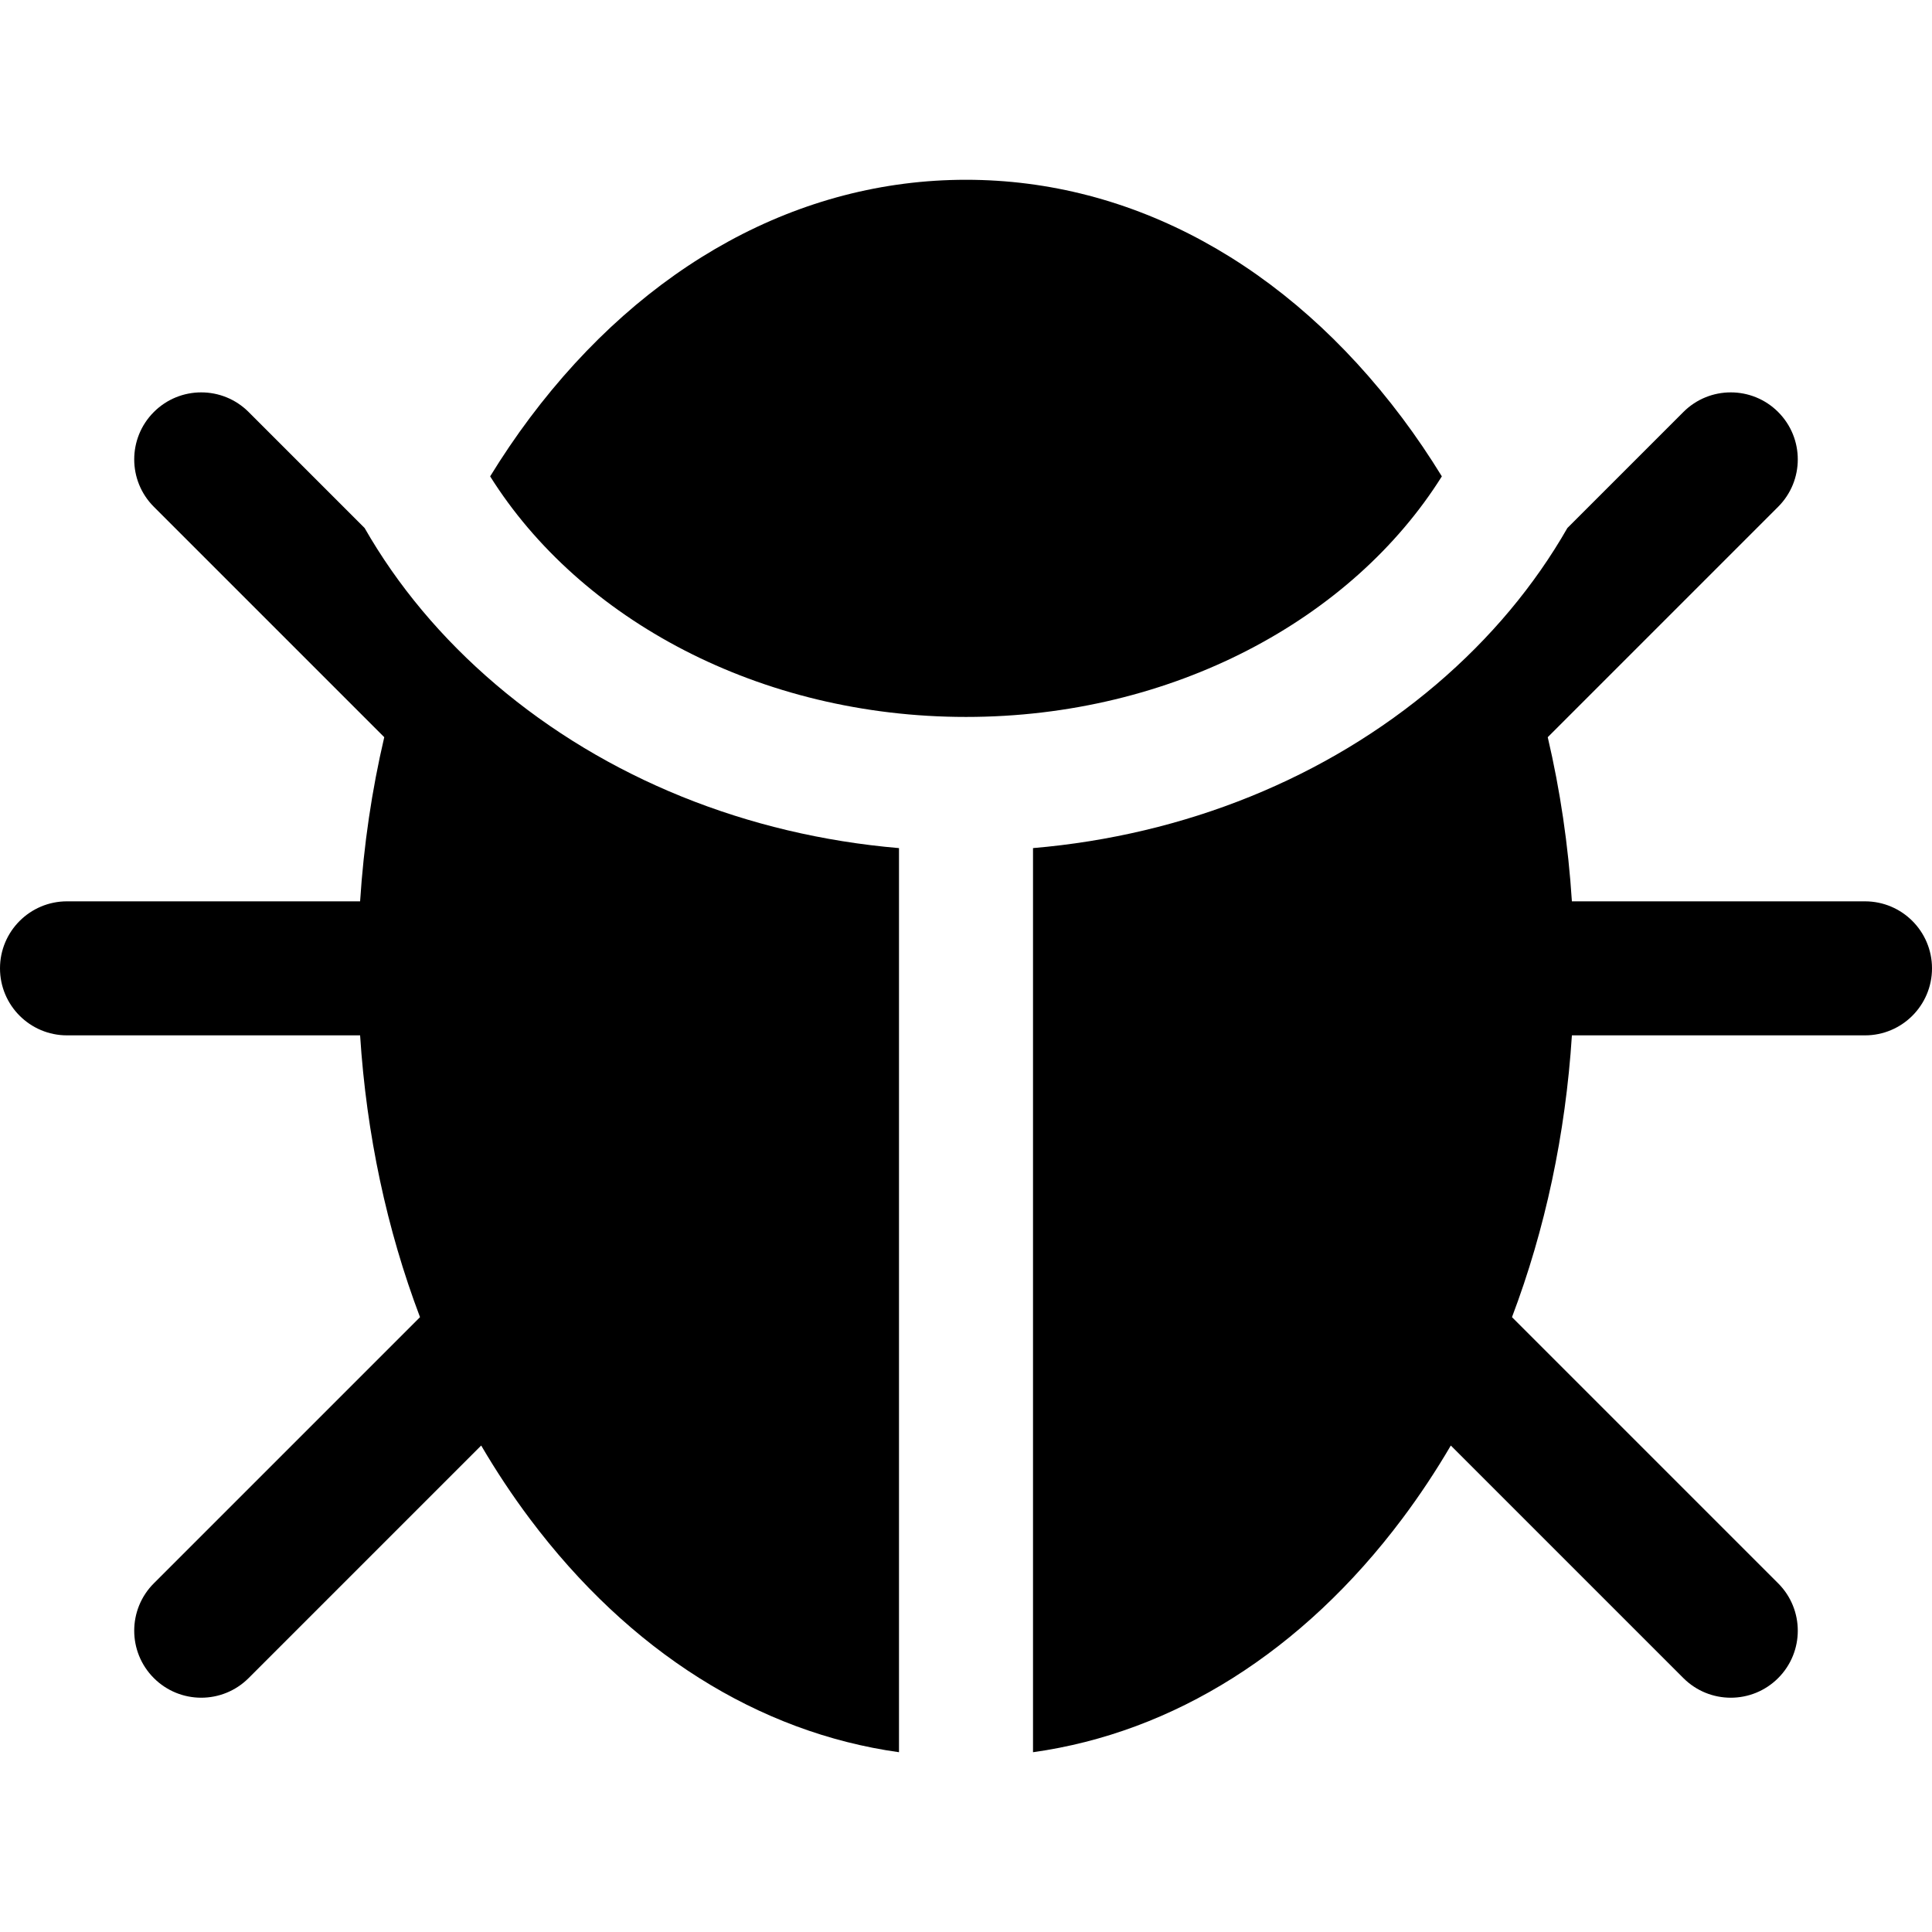
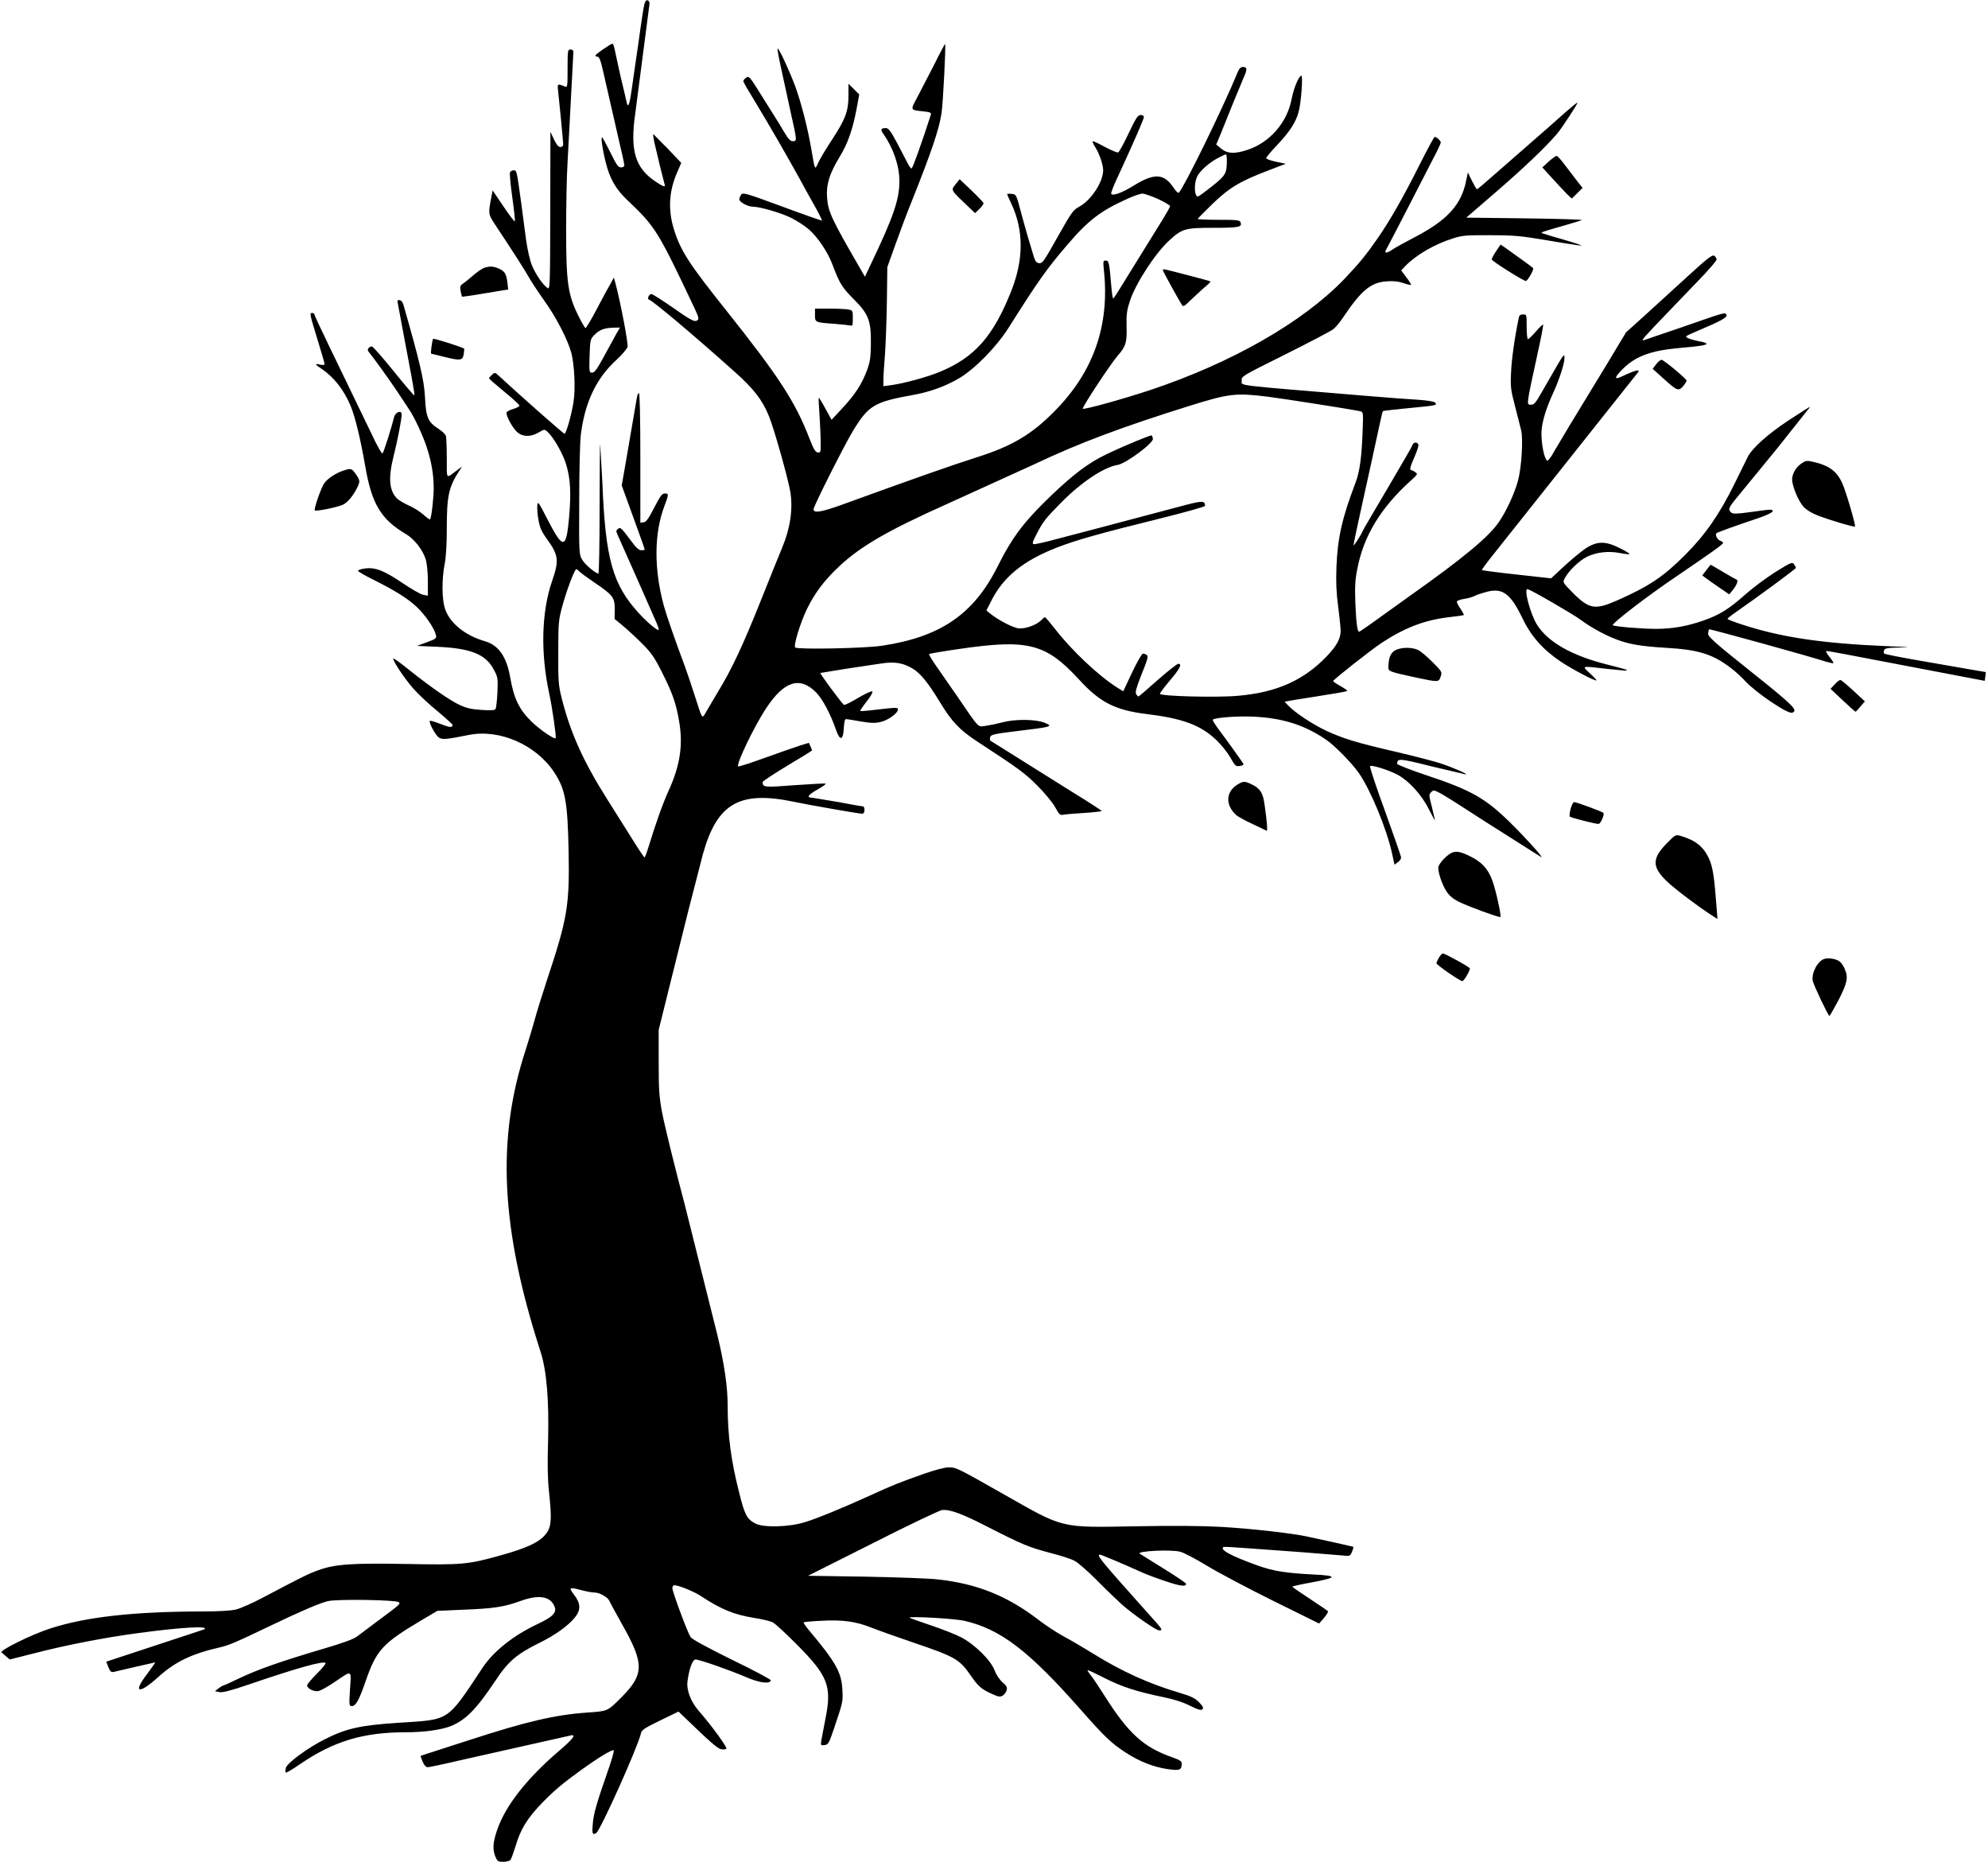
- <svg xmlns="http://www.w3.org/2000/svg" viewBox="0 0 432.458 432.458">
-   <path d="M322.743 106.629c-2.778-4.518-5.731-8.889-8.873-13.08-25.777-34.375-60.453-53.307-97.641-53.307s-71.864 18.932-97.641 53.307c-3.143 4.191-6.095 8.562-8.874 13.08 20.061 31.973 60.275 53.85 106.514 53.85s86.455-21.877 106.515-53.85zm94.715 95.126h-65.606c-.808-12.567-2.625-24.87-5.406-36.742l51.575-51.576c5.858-5.858 5.858-15.355 0-21.213s-15.355-5.858-21.213 0l-25.966 25.966c-7.348 12.845-17.202 24.674-29.365 35.028-24.637 20.972-56.246 33.718-90.248 36.621v202.376c31.443-4.39 60.365-22.55 82.641-52.255 3.907-5.21 7.536-10.687 10.881-16.395l52.058 52.058c2.929 2.929 6.768 4.393 10.607 4.393s7.678-1.465 10.606-4.393c5.858-5.858 5.858-15.355 0-21.213l-59.579-59.58c7.427-19.594 11.986-40.927 13.41-63.076h65.606c8.284 0 15-6.716 15-15s-6.717-14.999-15.001-14.999zM201.23 189.84c-34.003-2.903-65.612-15.649-90.249-36.621-12.163-10.354-22.017-22.183-29.365-35.028L55.65 92.224c-5.858-5.858-15.356-5.858-21.213 0s-5.858 15.355 0 21.213l51.575 51.575c-2.78 11.873-4.598 24.175-5.406 36.742H15c-8.284 0-15 6.716-15 15s6.716 15 15 15h65.606c1.424 22.149 5.983 43.482 13.41 63.076l-59.579 59.579c-5.858 5.858-5.858 15.355 0 21.213s15.355 5.858 21.213 0l52.058-52.058c3.345 5.708 6.974 11.185 10.881 16.395 22.274 29.705 51.197 47.866 82.641 52.255V189.84z" />
-   <style>
-         :root {
-             color-scheme: light dark;
-         }
- 
-         path {
-             fill: light-dark(#000000,#ffffff);
-         }
-     </style>
+ <svg xmlns="http://www.w3.org/2000/svg" width="100%" height="100%" viewBox="0 0 1366 1279" fill-rule="nonzero" stroke-linejoin="round" stroke-miterlimit="2">
+   <path d="M442.1 6.2c-.6 3.5-1.5 9.7-2.1 13.8-.5 4.1-1.9 13.6-3 21l-3.1 21.5c-1.4 9.9-2.4 12.1-3.4 7.4-.4-1.9-2.2-9.7-4.1-17.4l-4-18.3c-.4-2.3-1.1-4.2-1.6-4.2s-3.6 1.9-6.9 4.2c-4.9 3.5-5.7 4.4-4 4.6 2.4.4 2.4.6 7.5 23.2l7.5 32.8c2.3 9.5 4.1 17.9 4.1 18.7 0 .9-.9 1.5-2.3 1.5-1.9 0-3.1-1.7-7.2-10.1-2.8-5.5-5.3-10.3-5.7-10.5-1.1-.7.1 7.9 2.4 17.1 2.8 11.3 6.9 18.5 15.2 26.3 18.9 17.9 20.7 20.8 46 74.3 3.1 6.7 3.2 7.6.7 8.4-1.4.4-5.7-2-15.5-9-7.5-5.2-14.2-9.5-15-9.5-1.6 0-3.2 3.3-1.7 3.8 2.8.9 30.4 24.1 58.9 49.6 13.1 11.7 19.1 19.4 23.6 30.6 3.6 8.8 13.3 43.3 14.7 52.2 1.8 11.7-.1 24.8-5.6 37.9-1.5 3.5-8.1 19.9-14.7 36.4-12.4 31.1-20.1 47.4-29.2 62.3l-8.1 13.7c-3.3 5.7-2.5 6.8-8.4-11.5-2.2-6.9-5.2-15.7-6.6-19.5-6.5-17.3-12.5-34.6-14.4-41.5-6.8-25.1-6.7-49.5.4-68.3 3.1-8.2 3.1-8.7.3-8.7-1.9 0-3.2 1.8-7.3 9.8-3.8 7.4-5.5 9.8-7.2 10l-2.3.3v-44.5c0-27.7-.4-44.6-1-44.6-.5 0-1.1 1.5-1.4 3.2l-7.5 43.8-2.9 16.5 3.9 10.7L439 366c2.2 6 4 11.2 4 11.5s-1 .5-2.3.5c-1.6 0-3.5-1.6-6.2-5.3-7.8-10.4-8.1-10.7-9.9-9.4-1.3 1.1-1.4 1.6-.2 4.2l12.9 29 13.4 30.4c1.3 2.9 2.2 5.6 1.9 5.8-.8.8-7.9-5.2-13.5-11.3-18.2-19.9-23.1-37.3-25.2-89.9l-1.5-26.4c-.2-.2-.4 19.7-.4 44.2 0 24.6-.4 44.7-.8 44.7-1.9 0-9.1-6-11.1-9.4-2.2-3.6-2.3-4-2.1-40.7 0-20.4.5-40.7 1.1-45.2 2.7-22.1 10.6-38.9 24.5-51.5 3.8-3.5 7.2-7.5 7.6-8.9.6-2.2-4.8-30.6-8.3-43.7l-1.1-3.9-2.7 4.9c-1.6 2.7-5.8 10.5-9.4 17.4s-7 12.4-7.4 12.4c-.4-.1-2.7-4-5-8.7-7.1-14.3-8.3-22.8-8.3-58.7 0-16.6.4-37.7 1-46.8l4-75.6c0-.9-.8-1.6-2-1.6-1.9 0-2 .7-2 13.1 0 12.1-.1 13.1-1.7 12.4-5.3-2.2-5.4-2.1-4.8 3.1 1 8.8 3.5 35 3.5 36.7 0 1-.8 1.7-1.9 1.7-1.4 0-2.7-1.6-4.5-5.3l-2.4-5.2-.1 54.3c-.1 51.4-.2 54.2-1.8 53.1-3.1-1.9-8.2-9.4-10.8-15.6-1.4-3.4-3.1-11-4-17.4l-3.5-26.4c-3-21.6-2.9-21.5-5.1-21.5-1.1 0-2.2.7-2.5 1.5s.4 8.4 1.6 17 2 16 1.8 16.5c-.2.6-3.7-4-7.8-10.1l-7.5-11.1-1.2 6.3c-1.8 9.4-1.7 10.2 2.5 16.6 12.1 18.2 21.2 32.4 23.6 36.8 1.5 2.7 6.1 9.7 10.2 15.5 8.4 11.6 16.5 27.2 19 36.5 2.1 8.3 2.9 24.4 1.5 33.5-1.4 9-5.1 22-6.2 22-.7 0-31.2-26.9-45.1-39.8-2.7-2.5-2.8-2.5-4.8-.7-1.1 1-2 2.1-2 2.4s4.7 4.4 10.4 9.1c5.8 4.7 10.5 9 10.5 9.6.1.6-1.9 1.7-4.4 2.4-2.6.7-4.5 1.9-4.5 2.6 0 2.7 4.1 10.1 7.1 13 3.8 3.6 9.5 3.8 15.2.4 3.7-2.2 3.8-2.2 5.9-.4 4.1 3.7 10.6 15 12.8 22.4 3 10 3.5 19.5 2 36.7-1.9 21.6-4.1 21.9-14.4 1.9-6.5-12.7-7.1-13.6-7.4-10.5-.2 1.9.1 6.4.8 10.1 1 5.5 2.1 8 6.1 13.5 7.7 10.6 8.1 14.5 3.3 28.3-7.4 21.4-8.1 49.8-1.9 78 1.9 8.8 4.8 28.6 4.3 30-.4 1.4-10.7-5.6-16.6-11.3-8.4-8.2-12.1-15.8-14.6-30.2s-8-22.3-17.4-25c-13.8-4-24.3-12.6-27.5-22.5-2.1-6.6-2.2-19.8-.2-30.3 1-5 1.5-13.9 1.5-24.5 0-22.6 1.3-28.6 8.6-39.8l1.9-2.9-3.4 2.5c-7.9 5.9-7.1 6.9-7.1-8.1 0-7.4-.3-14.3-.6-15.4s-2.7-3.4-5.2-5c-7.2-4.6-8.5-7.8-9.2-21.9-.6-11.7-3.7-24.5-14.9-63.6-.4-1.4-1.5-2.7-2.5-2.8-1.5-.3-1.7.1-1.2 2.5L277 228l5.6 29.8c1.4 7.4 2.4 13.6 2.1 13.8-.2.3-6.6-7.2-14.2-16.6-7.5-9.3-14.3-17-14.9-17-2 0-3.6 2.1-2.5 3.4 3.2 3.8 14.5 19.5 19.9 27.6l8 12.1c3.5 5 9.8 18.5 12.3 26.4 3.2 9.7 4.7 18.7 4.7 28 0 6.9-1.6 20.4-2.5 21.3-.2.3-2.3-1.2-4.5-3.2s-6.6-4.8-9.8-6.2c-3.1-1.4-6.8-3.5-8.1-4.7-5.7-5.3-6.5-14.3-2.6-29.5 2.5-9.9 5.5-25.2 5.5-28.5 0-3.2-4.3-1.7-5.2 1.8-1.8 7.4-7.1 24.1-7.9 24.9-.5.6-3.5-4.6-7.2-12.5l-30.1-62.3c-5.3-10.9-9.6-20.2-9.6-20.7s-.7-.9-1.5-.9c-1.9 0-1.8.5 4.1 19.7 2.4 7.8 4.4 14.7 4.4 15.3 0 .8-1 .9-3 .5-4-.9-3.8-.3 1 2.9 8.3 5.5 15.5 14.7 19.9 25.4 3.1 7.4 6.9 23.1 10.1 41.7 4.5 25.9 10.8 36.3 28.1 46.5 5.6 3.3 11.5 10.9 13.4 17.2.9 3.1 1.5 9.1 1.5 15.1v9.9l-3.2-.6c-1.8-.3-8.2-4-14.4-8.2-12.6-8.5-18.6-10.8-25.6-9.9-2.7.4-4.8 1.1-4.8 1.6s4.6 3.2 10.3 6c15.4 7.7 23.5 12.8 29.9 18.7 5.8 5.4 12.1 14.5 13.3 19.3.6 2.4.3 2.7-6.2 5.1l-6.8 2.5 13.5.6c23.4 1 33.8 5.1 39.3 15.7 2.8 5.2 2.9 6 2.5 15.6-.3 5.5-.8 10.6-1.3 11.4-.6 1-2.9 1.1-9.7.7-7-.5-10.3-1.2-15.1-3.5-6.9-3.2-20-12.4-35.1-24.4-5.4-4.4-10-7.7-10.3-7.4-.9.9 7.6 13.7 13.6 20.5 3.1 3.6 10.4 10.5 16.4 15.4 5.9 4.9 10.7 9.3 10.7 9.7 0 2-2.1 1.8-8.4-.7-3.6-1.4-6.8-2.4-7.2-2.1-1 1 3.8 9.9 6.2 11.5 2.4 1.5 5.1 1.3 20.4-1.8 21.1-4.3 46.3 6.7 58.7 25.5 7.7 11.6 9.3 20.1 10 54.1.7 37.6-.7 46.2-15.1 89.5-3 9.1-6.7 21-8.2 26.5s-4.2 14.5-6 20.1c-20.4 61.7-17.4 123.2 10 207.9 4.2 12.9 5.9 33.4 5.2 61-.5 16-.3 26.8.6 35 1.9 17.6 1.7 23.4-1 27.7-4.1 6.6-12.6 10.9-33.7 16.7-21 5.8-25.4 6.2-62.5 5.5-38-.7-49.7.1-61.1 4.2-7.2 2.6-11 4.5-38.3 18.9-7.1 3.8-15.4 7.4-18.5 8.2-3.4.8-12.1 1.3-22.6 1.3-47.8.1-80.2 3.7-105 11.7-12.8 4.1-35.4 15.3-33.4 16.5.2.2 1.6 1.3 3 2.6l2.6 2.2 17.4-4.4c20.4-5.3 48-10.7 69.9-13.6 29.8-4.1 50.7-5.3 46.3-2.7-.4.2-12.3 4.1-26.3 8.7l-41 13.5c0 .1.7 1.9 1.5 3.9 1.3 3 1.9 3.5 3.8 3.1 1.2-.3 8-1.9 15-3.5l13.3-3c.3 0-2.3 3.6-5.6 8.1-10 13-5.7 14.1 7.8 1.9 11.6-10.5 23.2-16 42.2-20.3 6.4-1.5 10.5-3.2 35.5-15.2 20.2-9.7 33.4-15.3 38.8-16.6 6.9-1.5 47.1-.9 48.8.8 1.2 1.2.7 1.5-16.9 14.6l-12 9c-2.5 1.8-9.6 4.4-22.2 8.1-28.8 8.5-45.5 14.3-57.9 20.2-6.2 3-11.6 5.4-12 5.4-.3 0-1.7.9-3 1.9l-2.4 1.9 2.9.6c2.2.5 7.6-.9 20.9-5.4 32.4-11.1 50.7-16.2 52.2-14.6.4.4-2.3 3.7-6 7.4s-6.7 7.3-6.7 8c0 2.1 4.8 4.5 7.8 3.9 1.5-.3 6.6-3.1 11.1-6.2 12.3-8.3 11.5-8.7 10.6 4.8-.7 11.3-.6 11.7 1.3 11.7 2.7 0 5-4.2 9.4-17 7.4-21.4 11.6-26 37.8-41.6l11.5-6.8 18-.8c20.7-.8 27.9-1.9 38.9-5.9 12.9-4.7 20.9-3.4 23.7 3.9 1.5 4-1.2 6.9-11.6 11.8-16.8 7.9-30.2 18.6-37.8 29.9-25 37.6-22.1 35.7-58.2 38-25.7 1.7-35.4 3.8-50.1 11.2-12 6-26.1 16.4-27 19.8-.3 1.4-.4 2.9-.1 3.2.4.3 4.7-2.2 9.7-5.7 23.3-15.9 43.5-22 72.9-22 12.5 0 23.9-1.6 30.5-4.1 10.4-4.1 17.8-11.6 30.5-30.6 9.3-14.1 14.9-18.9 31.3-27 10.2-5 19.1-11.4 23.7-17 4.3-5.2 4.2-9.7-.4-15.7-4-5.3-3.5-5.5 5.5-3.1 3 .8 6.9 1.5 8.5 1.5 3.5 0 9.3 3.3 10.2 5.8.4.9 4.2 7.9 8.5 15.6 15.8 27.8 15.6 34.9-.9 51.3-9 8.9-8.6 8.8-23.3 9.8-21.5 1.5-42 6.3-80 18.7l-30.7 9.9c-1.8.6-3.3 1.1-3.3 1.3s.7 2 1.5 4c1 2.3 2.2 3.6 3.4 3.6 1 0 10.6-2 21.2-4.5L393 1192c2.7 0 0 3.2-9.1 11-22.1 18.9-36.8 37.7-42.4 54.4-2.9 8.5-3.1 13.2-1.1 18.1 1.4 3.2 1.9 3.5 5.4 3.5 2.2 0 4.4-.6 4.9-1.3.6-.6 2-4.6 3.3-8.7 3.7-12.6 8.1-19.7 18.7-30.7 8-8.2 14.4-13.6 26.8-22.5 12.1-8.7 21.4-14.3 22.2-13.4.4.4-1.4 6.8-4.1 14.4-7.7 22-9.8 29.3-10.3 36.4-.6 6.6-.1 7.6 2.4 6 2.9-1.9 28.5-58.9 30.7-68.4.5-2.4 2.5-3.7 13.2-8.9l12.6-6.1 3.7 3.5c17.3 16.7 22.9 21.7 25.4 22.3 1.6.3 3.3.2 3.8-.3.8-.8-10.1-15.9-18.8-25.8-5.7-6.5-8.7-14.4-7.9-20.6 1.1-8.5 3.5-14.9 5.5-14.9 2.6 0 23.3 7.2 34.7 12.1 9.3 4 16.2 4.9 17.1 2.3.2-.6-11.8-7-26.7-14.2-17.6-8.7-27.5-14.1-28.5-15.6-2.1-3.2-12.5-31.1-12.5-33.6 0-1.1.6-2 1.3-2 3 0 13.3 4.2 18.1 7.3 14.1 9.3 22.9 12.9 37.1 15.2 5.3.8 11 2.2 12.5 3 1.6.8 9.3 7.9 17.1 15.8 20.8 21 23.6 28.2 19.1 50.3l-2.7 14.2c-.7 4.3-.7 4.3 2.1 4 2.5-.3 3-1.1 6.6-11.8 6-17.8 6.1-18 5.6-26.5-.6-11.7-4.6-18.8-23.2-40.9-2.1-2.6-3.7-4.9-3.4-5.1.3-.3 5.8-.8 12.4-1.1 14.4-.8 23.6.5 34.1 4.7 4.3 1.7 17.7 6.5 29.8 10.6 27.9 9.5 30.8 11.2 38.5 22.3 5 7.3 7.4 9.4 14.2 12.5 4.9 2.2 6 2.4 7.8 1.3 1.1-.7 2.4-2.4 2.7-3.7.5-2-.1-3.1-2.9-5.5-2.1-1.8-4.3-5.2-5.4-8.1-2.5-6.9-13.6-17.8-22.9-22.7-3.8-2-13.3-5.7-21-8.3s-14.2-4.9-14.5-5.2c-1.1-1.2 31 .6 37.5 2.1 25 5.7 44.5 20.6 80.7 61.8 15.9 18 20.3 22.2 30.2 28.7 9.6 6.2 19 9.9 28.8 11.4 8.5 1.2 9.7.7 9.8-3.8 0-1.6-1.4-2.5-6.5-4.3-19.7-6.9-30-16.2-46.5-42.2-4-6.3-8.3-12.8-9.7-14.4-1.3-1.6-2.2-3-2-3.2.2-.3 5.5 2.2 11.8 5.4 11.7 6 22.4 9.4 40.9 13.2 6.7 1.4 13.1 3.4 17.7 5.8 5.7 2.8 7.6 3.3 8.5 2.4s.4-2-2.2-4.7c-2.8-2.9-5.4-4.2-13.5-6.6-20.9-6.2-39.7-14.7-59-26.7-6.6-4.1-15.8-9.5-20.5-12s-12.4-7.6-17.1-11.2c-21.6-16.6-42.3-25-69.4-28-6-.7-28.6-1.5-50.1-1.9l-39.2-.6 44.2-22.2c24.2-12.3 45.7-22.5 47.7-22.9 4.8-.8 13.4 2.2 29.4 10.4 27.1 13.8 29.8 14.9 46.3 19.3 6.3 1.6 13.3 3.9 15.5 5.1 2.3 1.1 9.1 7.1 15.2 13.2 6 6.1 13.7 13.5 17 16.5 7.6 6.8 23.8 18.1 25.9 18.1 2.9 0 2.8-.3-8-12.2-32.3-36.1-35.3-39.8-32.6-39.8 1 0 16.1 6.4 29.4 12.4 3.1 1.4 10.4 4.1 16.2 6 9.7 3.3 13.6 3.7 13.6 1.6 0-.5-7.1-5.3-15.7-10.6l-16.2-10.1c-2.3-1.8 21.9-3 27.9-1.3 2.4.6 10.8 5 18.5 9.7s28.2 15.5 45.5 24.1l31.4 15.5 3.3-3.8c1.8-2.1 3-4.1 2.8-4.6-.3-.4-5.9-4.3-12.5-8.6s-12-8-12-8.3 6.1-1.7 13.5-3c8.3-1.5 13.5-2.9 13.5-3.6 0-.8-4-1.4-12.7-1.8-18.6-.9-27.6-2.4-37.7-6-19-6.8-27-11.2-23.8-12.9.4-.2 7.9.2 16.7.9l38.5 2.8 27.1 2.2c4.4.5 4.6.4 5.9-2.6.7-1.7 1.1-3.2.9-3.4-.4-.2-16.3-3.8-31.9-7.1-10.8-2.3-38.2-5.4-59-6.6-12.7-.7-33-.9-58.5-.4-52.6.9-48.9 1.8-91-22.1-32.1-18.2-32.6-18.4-37.7-18.4-2.5 0-9.6 1.9-16.8 4.4-17.5 6.2-21.6 7.8-37.5 15.1-17.1 7.8-36.4 15.8-44.5 18.2-11.1 3.4-28.4 3.8-34 .9-5.9-3.2-7.3-5.9-11.2-21.6-5.5-21.6-7.8-39.3-7.8-59.1 0-13.4-2.3-28.9-7-48.5l-22.5-89.9c-6.9-26-13.8-54-15.7-64-1.9-10.2-2.2-15.3-2.2-34v-22l6.7-27 13.7-55 10-38.8c9.8-35 25.2-43.8 63-35.8 10.5 2.2 44.2 8.1 46.5 8.1.9 0 1.5-1 1.5-2.5 0-1.4-.4-2.5-.9-2.5s-8.1-1.3-16.9-3l-18.1-3c-4.2 0-2.9-2 3.6-5.6 3.7-2.1 6.2-3.9 5.6-4.1s-10.2.3-21.4 1.1c-20.8 1.6-21.8 1.5-21.9-2.1 0-.6 7.7-5.7 17-11.3 9.4-5.6 17-10.3 17-10.5s-.5-1.5-1.1-2.8l-1.1-2.4-5.6 1.7c-3.2 1-14 4.8-24.1 8.4-10.1 3.7-18.6 6.4-18.9 6.1-1.5-1.5 11.3-28.1 19.4-40.2 12.3-18.5 23-21.8 34.1-10.7 4.5 4.5 10 14.9 13.9 26.2 2.6 7.4 4.8 6.7 5.2-1.6.2-4 .7-6.2 1.5-6.2.7 0 5.2.7 10.1 1.6 7.3 1.2 9.8 1.3 13.9.3 5.1-1.2 11.7-6 11.7-8.6 0-1.5-.9-1.4-19 .7-3.6.4-6.7.6-6.9.4s1.7-3.1 4.4-6.5 4.4-6.4 3.9-6.9-4.9 1.6-9.9 4.5c-4.9 3-9.3 5.1-9.7 4.7-3.2-3.4-16.7-21.7-16.1-21.9.4-.1 8.5-1.4 17.8-2.9l24-3.6c9.1-1.4 15-.5 21.6 3.5 5.4 3.2 10.7 9.8 18.9 23.3 8 13.2 13.5 19 25.8 27 28.5 18.6 32.1 21.3 40.8 29.9 5.1 5.1 10.4 11.5 12.3 14.8 3.1 5.6 3.4 5.9 6.4 5.3 1.8-.3 8.3-.8 14.5-1.2 6.1-.4 11.2-1 11.2-1.3s-9.4-6.4-20.8-13.4l-55.7-34.9c-.4-.3-.4-1.5-.1-2.5.5-1.7 2.9-2.2 19.4-4.2 23.2-2.8 24.3-3.1 17.7-5.7-6.3-2.4-20.3-2.5-29-.1a110.26 110.26 0 0 1-11.1 2.3c-5.8.7-3.8 2.9-19.9-20.6l-14.3-20.6c-2.9-4.2-5.1-7.8-4.8-8.1s9.7-1.9 20.8-3.5c47.3-6.9 59.4-3.8 82.4 21.2 14.3 15.6 24.8 20.9 46.2 23.5 24.6 3 36.9 7.5 47.7 17.6 3.6 3.4 7.9 8.8 9.9 12.3 3.3 5.8 3.7 6.2 6.5 5.8 2-.3 2.8-.8 2.4-1.6-1.3-2.1-10.6-15.1-16.1-22.4-3-4-5.2-7.5-4.9-7.8 1.4-1.4 16.5-2.6 27.7-2.1 20.1.9 35.1 5.6 50 15.7 6.2 4.2 18 16.3 22.8 23.2 8.1 11.8 18.9 37.9 22.7 55l1.7 7.8 2.4-1.8c1.6-1.1 2.3-2.4 2-3.7-.2-1.1-5.2-15.4-11.1-31.8-6-16.3-10.5-30-10.1-30.4 1-1 12.6 2.6 18.9 5.9 7.9 4.3 16.6 13.8 21.6 23.9 2.3 4.5 4.1 7.8 4.1 7.5 0-.4-1-4.5-2.1-9.2-2.2-8.5-2.2-8.6-.2-10.5 2-2 2.1-1.9 37.9 21.2l37.4 23.7c1.9.7-10.5-13.1-21.2-23.6-17-16.8-27.1-22.5-57.6-32.6-11.1-3.7-20.2-7.3-20.2-7.9.1-3.9 1.4-3.8 23.8 1.8l23.4 5.5c2 0-8.2-4.5-16.8-7.4-4.3-1.5-18.4-5.1-31.5-8.2-26.9-6.2-35.9-9-47.6-14.4-9-4.2-21.3-12.3-25.7-16.9l-2.9-3 2.4-.5c1.3-.3 8.5-1.5 15.9-2.6 18.4-2.9 24.3-3.9 24.7-4.4.3-.2-1.8-1.7-4.6-3.3-2.8-1.5-5.1-3.1-5.1-3.4 0-.9 25.2-20.8 33.1-26.1 15.9-10.5 29.6-15.8 46.4-17.8 5.5-.6 10.2-1.3 10.3-1.5.2-.2-.8-2.1-2.2-4.2-1.4-2-2.6-4.3-2.6-4.9 0-.7 2.1-1.5 4.7-1.9s6-1.3 7.5-2.1 5.2-2 8.2-2.8c11-2.9 16.4 1 24.6 17.9 6 12.6 14.2 21.8 26.4 30 8.3 5.5 23.8 13.6 24.5 12.9.3-.2-1.8-2.4-4.5-4.9-5.7-5.3-6.2-5.1 12-3 7.1.8 13.1 1.3 13.4 1.1.4-.5-1-.9-13.5-4.1-24.3-6.1-40.6-15.4-48.1-27.2-4.6-7.3-9.4-25.1-6.6-24.6 2.1.3 31.8 17.5 36.7 21.2 6.2 4.7 16.1 10.2 23.7 13.1 8.8 3.5 17.4 5 34.5 6 22.7 1.3 32.5 4.4 45.1 14.1 3 2.3 7.3 6.2 9.6 8.8 7.4 8 29.4 22.9 32.3 21.7 4.2-1.6 1-4.8-28.2-28.1-25.6-20.4-29.8-24.2-29.6-26.3.1-1.3.4-2.7.7-2.9.4-.4 69.2 18.6 80.5 22.3 2.5.7 4.6 1.2 4.9.9.2-.2-1-2.1-2.7-4.2s-2.7-3.9-2.2-4.1 19.5 3.4 42.2 7.8l66.6 12.7c.1-.1.3-1.5.5-3.1l.3-2.9-10-1.7-34.5-6c-13.5-2.3-24.9-4.6-25.3-5-.4-.3-.5-1.4-.1-2.3.5-1.4 2.3-1.7 11.3-1.9 8.1-.1 6-.3-8.9-.9-45.3-1.9-73.4-6.1-100.7-15.1-5.1-1.7-9.3-3.3-9.3-3.7.1-.3 2.2-2.1 4.8-3.9 16-11.1 42.2-30.4 42.2-31.1 0-.4-.6-1.5-1.3-2.5-1.2-1.7-2.2-1.2-13 5.5-6.4 4.1-15.7 11-20.6 15.4-10.7 9.6-17.6 13.9-28.1 17.6-11.6 4.1-21.7 5.9-33.2 5.9-10 0-28.7-1.6-29.6-2.5-1-1 23.6-20 43.8-33.6 23.1-15.7 32-22 32-22.9 0-.5-.9-1.1-1.9-1.5-2-.6-3.8-4.1-2.7-5.2.6-.6 13.6-5.3 28.9-10.4 5.5-1.9 9.7-3.9 9.7-4.6 0-1.6-.1-1.6-14.7.4-10 1.4-12.5 1.4-13.7.4-2.4-2-2-3.2 3.7-10.1l28.1-34.3 22.4-28.2c-.2-.2-6.8 4-14.7 9.2-14.7 9.7-25.2 19.2-28.3 25.4-.9 1.9-4.9 9.9-8.8 17.9-10.5 21.3-20.2 35.3-34 49.1-14.8 14.9-24.9 21.7-46.9 31.4-15.2 6.7-19.2 6-30.6-5.5-6.7-6.8-6.8-7-5.4-9.6 2.7-5.3 10.1-12.3 15.3-14.9 6.6-3.2 14.6-4.1 22.7-2.6 3.3.7 6.3 1 6.6.7.3-.2-2.7-2.1-6.6-4-10.1-5.1-15.7-5-23.8.3-3.2 2.2-9.8 7.7-14.7 12.2l-8.8 8.2-23.5-2.6c-12.9-1.4-23.7-2.8-24-3.1-.3-.2 3.3-5.1 7.9-10.8l21.3-26.8 77.3-97.3c3.1-3.5-.1-2.9-10.6 2-5.1 2.4-5 .7.3-4.7 9.1-9.3 19.7-13.2 40.1-15 14.2-1.2 18.5-2 17.9-3-.3-.4-2.2-1.1-4.2-1.4-6.1-1.1-10.5-2.8-9.6-3.6.4-.5 3.5-1.9 6.8-3.3 16.6-7 21.5-9.6 20.8-11.3-.8-2.1-.2-2.2-29.8 8.1l-27 9.2c-2.3.6-.5-1.4 16.6-19.2l22-22.9c6.3-6.5 11.4-12.5 11.4-13.3 0-.9-.7-2-1.6-2.6-1.4-.9-4.8 1.8-19.1 14.9l-29.4 26.8-12.1 10.9-13.3 22.1-25.2 41.4-11.8 19.8c0 .3-.9 1.7-1.9 3-1.8 2.3-2 2.4-2.9.7-2-3.6-3.5-14.5-2.9-20.3.7-6.8 3.5-15.5 7.9-25 4.2-9.1 7.8-20.3 7.8-24.1 0-3.1-.5-2.6-5.3 5.6l-10.2 17.7c-3.8 6.8-5.4 8.8-7 8.8-3.9 0-4.1 2.4 4.3-36.5 2.2-9.9 3.8-18.2 3.5-18.5-.2-.3-2.5 1.9-5 4.8-2.4 2.8-4.9 5.2-5.4 5.2s-.9-3.8-.9-8.5c0-8.4 0-8.5-2.5-8.5-1.8 0-2.6.6-2.9 2.2-2.9 14-4.9 28.3-5.3 37.3-.5 10.1-.3 12.1 2.7 23.5l4.2 16.5c1.5 6.2.3 25.8-2.2 34.9-2.3 8.5-8 20.9-13.2 28.4-6.9 10.1-24.8 24.9-60.7 50.3L950 422.8c-8.5 6.2-15.8 11.2-16.1 11.2-1.2 0-2-5.6-2.6-19.5-.4-10.9-.2-16 1.2-23 4.3-23.2 16.2-42.8 37.5-61.9 4.1-3.7 4.2-4 2.5-5.2-1-.8-2.2-1.4-2.7-1.4-1.5 0-.8-2.6 2.3-9.5 1.6-3.7 2.8-7.4 2.5-8.1-.8-2-3.3-1.7-4.1.3-.3 1-2.8 5.4-5.4 9.8l-11.1 19-12.2 20.7c-3.2 5.4-5.8 10-5.8 10.2 0 .3-1.3 2.7-3 5.3-1.6 2.6-3 4.3-3 3.8s2-10.1 4.5-21.4l8.6-39.1 5.4-24.8c.7-3.5 1.5-6.6 1.8-6.8.2-.2 8-1.1 17.3-2 19.7-1.9 20-1.9 18.5-3.8-.7-.8-4.8-1.5-11.9-2-5.9-.3-21.5-1.5-34.7-2.6-95-7.9-85.9-6.8-86.3-10.5-.3-3-.2-3 29.9-18 16.6-8.3 31.5-16.1 33.1-17.4s4.8-5.1 7-8.5c12.1-18 18.7-23.5 29.3-24.3 4.5-.4 7.9-.1 11.6 1.1 2.8 1 5.3 1.5 5.5 1.3s-1.2-2.5-3.2-5.1l-3.6-4.8 2.8-3c7.2-7.5 20-15 32.4-18.9 6.8-2.2 9.2-2.4 26-2.3 16.5 0 20.8.4 40.4 3.7 12 2.1 22.1 3.6 22.3 3.4s-5.4-2.1-12.4-4.1c-7.1-2-13.5-4-14.3-4.3-1.7-.6-1.6-.7 14.5-5.3 6.1-1.7 11.7-3.5 12.5-3.8.8-.4-16.7-.9-39-1.2l-40.5-.5 21-18.1c19.3-16.7 33.7-30.5 41.3-39.4 3.6-4.2 14.5-21 14.1-21.5-.2-.2-4.2 3.1-8.9 7.2l-11.5 10.2-36.4 31.8c-6.4 5.7-11.9 10.3-12.2 10.3-.4 0-1.9-2.6-3.5-5.8l-2.8-5.7-1.2 5.7c-3.2 16.3-12.9 27-34.5 38.3-7.3 3.8-14.9 8-16.7 9.3-3.7 2.5-5.3 2.2-3.6-.6.6-.9 6.8-13 13.9-26.7l18.1-35.2c3-5.6 5.4-10.8 5.4-11.4 0-1.2-2.9-3.8-4.2-3.9-.4 0-5.2 8.9-10.7 19.8-10.1 20.3-20.1 37.8-28 49.2-8.3 12-13.1 17.9-23.6 28.9-28.3 29.4-77 57.3-133 76-18.4 6.1-44.9 13.5-46.5 12.9-1-.3 18.9-30.6 23.8-36.2 5.8-6.7 6.6-9.1 6.3-20.2-.2-8.7.2-11.3 2.4-18 4-11.9 17.3-32.4 26.8-41.1 8.9-8.2 10.9-8.8 30.4-8.8 17.6 0 20-.5 18.7-3.8-.5-1.5-2.5-1.7-15-1.7-7.9 0-14.4-.3-14.4-.6s4.6-5 10.2-10.4c11.5-11.1 19-15.6 38.8-23.1l11.5-4.4-6.7-1.4c-3.8-.8-6.8-1.9-6.8-2.5.1-.6 3.3-4.5 7.2-8.6 8.7-9.1 13.2-15.9 15.1-23.1C894 71 895.4 52 894.2 52c-1.7 0-5.2 8.4-6.7 16-3 16.1-15 29.9-30.2 34.9-8.9 3-14 2.7-18.2-.8l-3.4-2.8 3.3-7.9 8.2-20.4 7.4-17.8c2.6-5.7 2.4-7.2-.7-7.2-1.4 0-2.5 1.2-3.5 3.7-10.2 24.8-36.5 78.5-40.4 82.7-.5.4-2-1-3.5-3.3-6.6-9.9-13.1-10.4-27-1.9-8.7 5.4-14.9 7.6-16 5.9-.2-.5 1.5-5.1 3.9-10.2C778.9 98 786 81.8 786 80.3c0-.7-1-1.3-2.2-1.3-1.9 0-3.3 2-8.3 12.6-3.3 7-6.5 12.9-7.2 13.1-.6.3-4.6-1.4-8.8-3.6-4.2-2.3-8-4.1-8.6-4.1-.5 0 .2 1.7 1.5 3.8 3 4.7 5.6 12.3 5.6 16.1 0 8-8 20.3-16.1 24.9-4.6 2.5-5.5 3.8-15.2 21-9.2 16.4-10.4 18.2-12.6 18-1.9-.2-2.7-1.2-3.7-4.3-2.7-8.7-5.6-18.6-8.8-30.5-3.3-12.5-3.3-12.5-6.5-12.8-1.7-.2-3.1-.1-3.1.1 0 .3 1.3 3.3 3 6.8 8.5 18.3 8.4 38.1-.1 59.7-12.4 31.3-25.2 45.7-49 55.6-8.9 3.7-24.9 8-33.6 9.2l-5.3.7v-4.5c0-2.5.5-10.3 1.1-17.4.5-7.1 1.1-23.5 1.3-36.4l.3-23.5 5-14c4.9-13.6 7.8-21.3 12.2-32.3 13-32.5 18.4-48.5 20-59.2 1.1-6.6 3.1-47 2.5-47.8-.1-.2-3.5 6.1-7.4 14l-11.7 22.6c-4.9 9.1-5 8.7 4 9.7 4.8.5 5.7.9 5.3 2.3-5.5 17.2-12.4 36.6-13.2 36.9-.5.1-1.7-1.4-2.7-3.5-1-2-4.3-8.3-7.3-14-4.5-8.4-5.9-10.2-7.8-10.2-3.3 0-3.8 1-1.7 3.9 6.9 9.7 11.1 22 11.1 32.5 0 12.7-4.2 24.8-19.3 56.4l-4.4 9.3-4.5-7.8c-18.5-32-20.8-37-21.5-46.5-.7-9.1 1.7-16.7 8.8-28.3 5.5-9.1 8.8-18.6 11.5-32.8l1.8-9.8-7.4-7.4v8.2c0 10.6-2.1 16.2-11.2 30.1-3.9 5.9-8.1 12.9-9.4 15.6-2.6 5.7-2.3 6.3-5-9.4-2.4-14.1-7.1-32.3-11.1-43-4.3-11.4-11.3-26.4-12-25.6-.3.2.9 6.7 2.6 14.3l6.5 29.9c4.3 19.1 4.3 19.4 1.4 19.4-1.8 0-3.2-1.6-6.3-6.8-2.1-3.7-4.7-7.8-5.6-9.2L523 65.2c-8-12.8-8.3-13.2-10.4-11.8-1.1.8-2 1.9-1.8 2.6.1.6 4.1 7.5 8.9 15.3 8.8 14.5 20.9 35.5 29.3 50.7 2.5 4.7 7.2 13.1 10.4 18.8s5.6 10.5 5.4 10.7-12.5-4.1-27.3-9.6c-24.9-9.2-27.1-9.8-28.2-8.2-.7.9-1.3 2.4-1.3 3.3 0 1.8 5.9 5 9.3 5 4.9 0 19.6 4.3 26.4 7.7 3.9 2 9.4 5.5 12.1 7.9 6 5.2 13 15.6 16.1 23.9 5 13.2 6.6 15.9 14.6 23.9 10.4 10.4 12.1 14.9 11.9 31.1-.1 9.1-.6 12.2-2.6 17.7-3.6 9.7-8.3 16.9-16.9 26.1l-7.5 8.1-4.3-7.8c-2.3-4.3-4.4-7.6-4.5-7.4-.2.1 0 5.5.5 11.8.4 6.3.8 14.8.8 18.8.1 6.9 0 7.3-2 7-1.7-.2-2.9-2.4-5.8-9.8-9.6-24.9-21-42.4-56.5-87-26.1-32.7-31.8-41.5-36.4-56-4.2-13.4-3.7-26 1.8-38.9l3.1-7.2-9.2-9.7-9.9-10c-.4-.2-.1 2.3.6 5.5l3.9 16.5 3.1 12.2c.9 2.4-.7 2-5.9-1.5-14.3-9.4-17.9-21.5-14.2-46.9l9.8-75.4c.1-1.2-.5-2.2-1.4-2.4-1.3-.2-1.9 1-2.8 6zM843 109.7c0 9.5-.7 10.7-10.1 18.2-4.9 3.9-9.3 7.1-9.8 7.1-2.4 0-2.8-8.3-.7-13.3 1.6-3.9 8.2-9.9 14.6-13.2 2.5-1.3 4.8-2.4 5.3-2.5.4 0 .7 1.7.7 3.7zm-47.3 27c4.5 2.1 8.2 4.3 8.3 4.9 0 .5-2.4 4.8-5.3 9.5l-29.8 48.1c-1.9 3.2-3.7 5.8-4 5.8-.4 0-.9-3.7-1.3-8.3-1.3-16.1-1.7-17.7-3.8-17.7-1.8 0-1.9.5-1.3 6.6 4.1 37.9-7.1 69.9-34 97-15.7 15.9-29.1 23.9-53.5 31.6-17.6 5.6-45.4 15.4-92.4 32.5-14.5 5.2-19.6 6-19.6 3.1 0-2 21-43.7 27.1-53.8 10.6-17.4 14.6-19.9 40.9-24.6 11.9-2.1 22.6-6 32.1-11.6 10.6-6.2 25.7-21.6 33.9-34.6 20.2-32 26.2-40.5 40.2-56.8 14.4-17 23.3-23.7 41.4-31.8 4.3-2 9-3.6 10.4-3.6s6.2 1.7 10.7 3.7zm-372.2 92.6l-4.8 8.8c-8.6 15.9-9.9 17.9-11.9 17.9-1.9 0-2-.5-1.7-11.4.4-11.1.5-11.6 3.4-14.6 3.3-3.4 6.9-4.8 13.2-4.9l4.3-.1-2.5 4.3zM871 272.5c10.4 1.3 56.4 8.5 63.6 10 2.1.5 2.2.8 1.7 13.2-.6 18.1-2 28.5-5 36.2-9.1 23.9-12.2 37.5-13 57.6-.4 10.3-.1 17.6 1.2 27.5 1 7.4 1.7 14.9 1.7 16.7-.2 5.4-2.9 10.2-9.9 17.5-15.8 16.3-34.2 24.5-60.8 26.8-14.7 1.3-53.5.3-53.5-1.4 0-.6 3.2-4.8 7-9.3 6.9-8.1 8.4-11.3 5.6-11.3-.8 0-7.2 5.1-14.2 11.2-6.9 6.2-12.9 11.3-13.2 11.3-.2 0-.9-.7-1.5-1.6-.8-1.3.1-4.6 3.8-13.9 4.1-10.1 4.7-12.3 3.4-13.1-.7-.5-1.9-.9-2.6-.9s-4 5.8-7.4 12.9l-6.1 13-4.2-2.6c-12.8-8.1-31.2-25.4-42.8-40.4-3.4-4.3-6.4-7.9-6.8-7.9s-1.5.9-2.4 1.9c-3.1 3.4-11.4 6.4-16.1 5.7-4.1-.7-13.4-5.6-19-10l-2.7-2.2 3.2-6.4c8.3-16.6 22-27.8 45.1-36.8 13-5.1 29.7-9.8 70.2-19.8 17.4-4.3 31.7-8.3 31.7-8.9-.1-3.8-1.5-3.8-18.6.8l-53.2 14.1-30.5 8c-7.6 2.1-14.5 3.6-15.4 3.4-1.2-.2-.8-1.6 2-7 4.5-8.6 5.8-10.3 16.7-21.4 13.9-14.1 29.5-24.5 38.9-26 5.7-.9 24.8-15.1 24.3-18-.2-1-.6-2.1-.8-2.3-.5-.5-18.9 7.1-31 12.9-12.5 6-22.5 13.5-38.3 28.6-18.6 17.9-26.5 28.3-36.7 48.7-16.4 32.7-39.3 48.3-79.4 54.3-12 1.8-58 2.7-59.6 1.2-1.3-1.3 3.5-16.9 8-26.3 5.6-11.4 12.2-20.1 22.6-29.8 14.8-13.7 33.3-24.4 74-42.6l60-27.3c30.5-14.5 60.6-25.7 107-40.2 26.4-8.2 31.1-8.8 53-6.1zm-473 120c.7.8 5.6 4.4 10.9 8 12.3 8.3 13.6 10.1 13.5 18.3l-.1 6.4 5.6 4.6c3.1 2.6 9 8 13.2 12.2 6.3 6.3 8.5 9.4 13.6 19.5 7.3 14.4 9.8 21.5 11.9 33.8 2.9 16.3.7 30.6-7.1 47.7-4.2 9.3-8.8 22.2-13.7 38.2-1.3 4.3-2.6 7.8-2.9 7.8-.4 0-4.2-5.7-8.6-12.8l-16.8-26.7c-16.9-26.7-25.7-46.4-31.7-70.5-2.1-8.5-2.3-11.7-2.2-31 0-20 .2-22.2 2.7-31.3 2.9-10.8 8.5-25.7 9.7-25.7.4 0 1.3.7 2 1.5zM1064.1 111l-4.3 4 7 7.7c3.9 4.3 8.4 9.1 10.1 10.8l3.1 2.9 3.7-3.6 3.7-3.7-4.9-6.3-8.4-11c-2-2.6-4-4.7-4.6-4.7-.5 0-3 1.8-5.4 3.9zm-407.5 15.6c-3.3 4.2-3.7 3.6 9.2 15.8l4.2 4 3-2.9c1.7-1.6 2.9-3.4 2.8-4-.2-.5-3.9-4.5-8.3-8.7l-8.1-7.7-2.8 3.5zm371.5 45.8c-1.7 2.5-3.1 5.1-3.1 5.8 0 1.1 21.7 14.8 23.4 14.8 1.3 0 5.9-8.1 5-8.9-.9-.9-13.7-10.1-19.1-13.9l-3.2-2.2-3 4.4zm-694.6 11.3c-2 .5-5.9 3.2-10.5 7.3-1.4 1.2-3.5 2.9-4.8 3.8-2 1.3-2.3 2.1-1.7 5.1.4 2 .8 3.7 1 3.9.1.1 5.8-.6 12.6-1.8l15.8-2.6 3.3-.5-.6-5.2c-.8-5.9-1.9-7.5-6.3-9.4-3.3-1.3-5.2-1.5-8.8-.6zm465.5 1.9c0 .6 9.7 18.3 12.7 23.2 1.4 2.3 1.4 2.3 8.1-4.2 3.7-3.5 8-7.4 9.5-8.6s2.6-2.4 2.4-2.7c-.5-.4-30.6-8.3-31.9-8.3-.4 0-.8.3-.8.6zm-239 30.8c0 5.1-.1 5.1 14 6.1 4.7.4 9.3.9 10.3 1.1 1.5.5 1.7-.2 1.7-4.9 0-5.3-.1-5.5-3.1-6.1-1.7-.3-7.6-.6-13-.6H560v4.4zm-262.4 16.4c-.7 1.1-1.9 10.2-1.3 10.2.2 0 4 .9 8.3 2 11.7 2.9 13.2 2.8 14-1.5.3-2 .5-3.8.3-4-1.1-1-20.9-7.3-21.3-6.7zm840.4 17.4l-2.4 3.2 6.9 6.2c9.9 9 10.8 9.3 13.9 5.8 1.4-1.6 2.5-3.4 2.5-3.9 0-1.2-15.2-13.9-17.1-14.3-.8-.1-2.5 1.2-3.8 3zm99.8 68.2c-4.3 2.9-7 8.3-6.3 12.4 1.1 6.1 4.7 14 7.9 17.5 2 2.1 5.6 4.3 10.1 6 9.4 3.5 24.6 8 25.1 7.4.7-.6-6.1-23.8-8.6-29.4-3.8-8.7-9.2-12.6-20.8-15.2-3.6-.8-4.7-.6-7.4 1.3zm-1001 4.6c-6 1.8-12.6 6.2-14.5 9.8-2.5 4.5-6.7 17.1-6 17.8.9.9 16.3-2.3 19.6-4 3.2-1.7 6.8-6.1 9.5-11.5 2.1-4.5 2.1-5-.9-9.4-2.7-3.8-3.2-4.1-7.7-2.7zm935.7 68.6l-2.8 3.7 2.4 1.8c1.3 1 5.5 4 9.2 6.5l6.9 4.7 2.4-2.9c2.7-3.4 4-6.7 2.8-7.1-.5-.2-4.7-2.6-9.3-5.3-4.6-2.8-8.5-5-8.6-5-.2 0-1.5 1.6-3 3.6zm-214.1 55.3c-3.1 1.9-4.4 5.4-4.4 11.8 0 2.5 1.1 2.9 19.7 6.9 14.7 3.1 14.9 3.1 16.2-.8 1.1-3.1 1-3.4-5.6-10-3.7-3.7-8.2-7.5-9.9-8.3-4.5-2.1-12.2-1.9-16 .4zm302.3 23.2l-2.9 3.1 8.4 7.9c4.5 4.3 8.5 7.8 8.8 7.8s1.8-1.6 3.4-3.6l3-3.5-8-7.4c-4.3-4-8.3-7.3-8.9-7.3-.5 0-2.3 1.3-3.8 3zm-410.3 68.8c-8.1 4.9-8.6 13.9-1.2 20.8 1.2 1.2 6.4 4 11.3 6.3 5 2.3 9.3 4.4 9.8 4.7.8.5.3-6.3-1.4-18-1.1-8-2.9-10.9-8.5-13.7-5-2.5-6.1-2.5-10-.1zm228.8 16.8c-.7 2.5-.9 4.9-.5 5.3.9.8 17.4 5 19.7 5 1.4 0 4.3-6.6 3.3-7.6-.8-.9-18.6-7.4-20-7.4-.7 0-1.8 2.1-2.5 4.7zm66.5 23.2c-10.7 10.8-10.8 16.5-.3 26.6 5.3 5.1 22.4 18 31.9 24l2.8 1.8-.6-7.9c-1.6-21.7-2.6-27.9-5.4-34-3.8-8-9.3-12.3-19.7-15.3-3-.8-3.5-.5-8.7 4.8zM996 586.7c-3.2 2.2-6.9 6.3-7.6 8.6-.8 2.6 2.4 12.6 5.7 17.3 2.1 3.1 4.7 5.2 9.2 7.3 5.7 2.8 25.6 10.1 27.6 10.1.8 0-1.5-11.7-4.3-21.5-3.1-10.7-7.7-16.1-17.1-20.6-6.9-3.3-10-3.6-13.5-1.2zm-7.3 71.2c-.9 1.6-1.7 3.3-1.7 3.8 0 1.1 16.2 12.3 17.8 12.3 1.1 0 5.2-7 5.2-8.7 0-.9-17.1-10.3-18.6-10.3-.6 0-1.7 1.3-2.7 2.9zm264.9.8c-4.6 1.3-9.1 9.9-8 15.2.6 2.9 10.6 23.9 11.4 24 .3.1 3.1-4.9 6.3-10.9 6-11.7 6.8-15.4 4.3-21.3-.7-1.8-2.2-4-3.3-5-2.2-1.9-7.5-2.9-10.7-2z" />
</svg>
